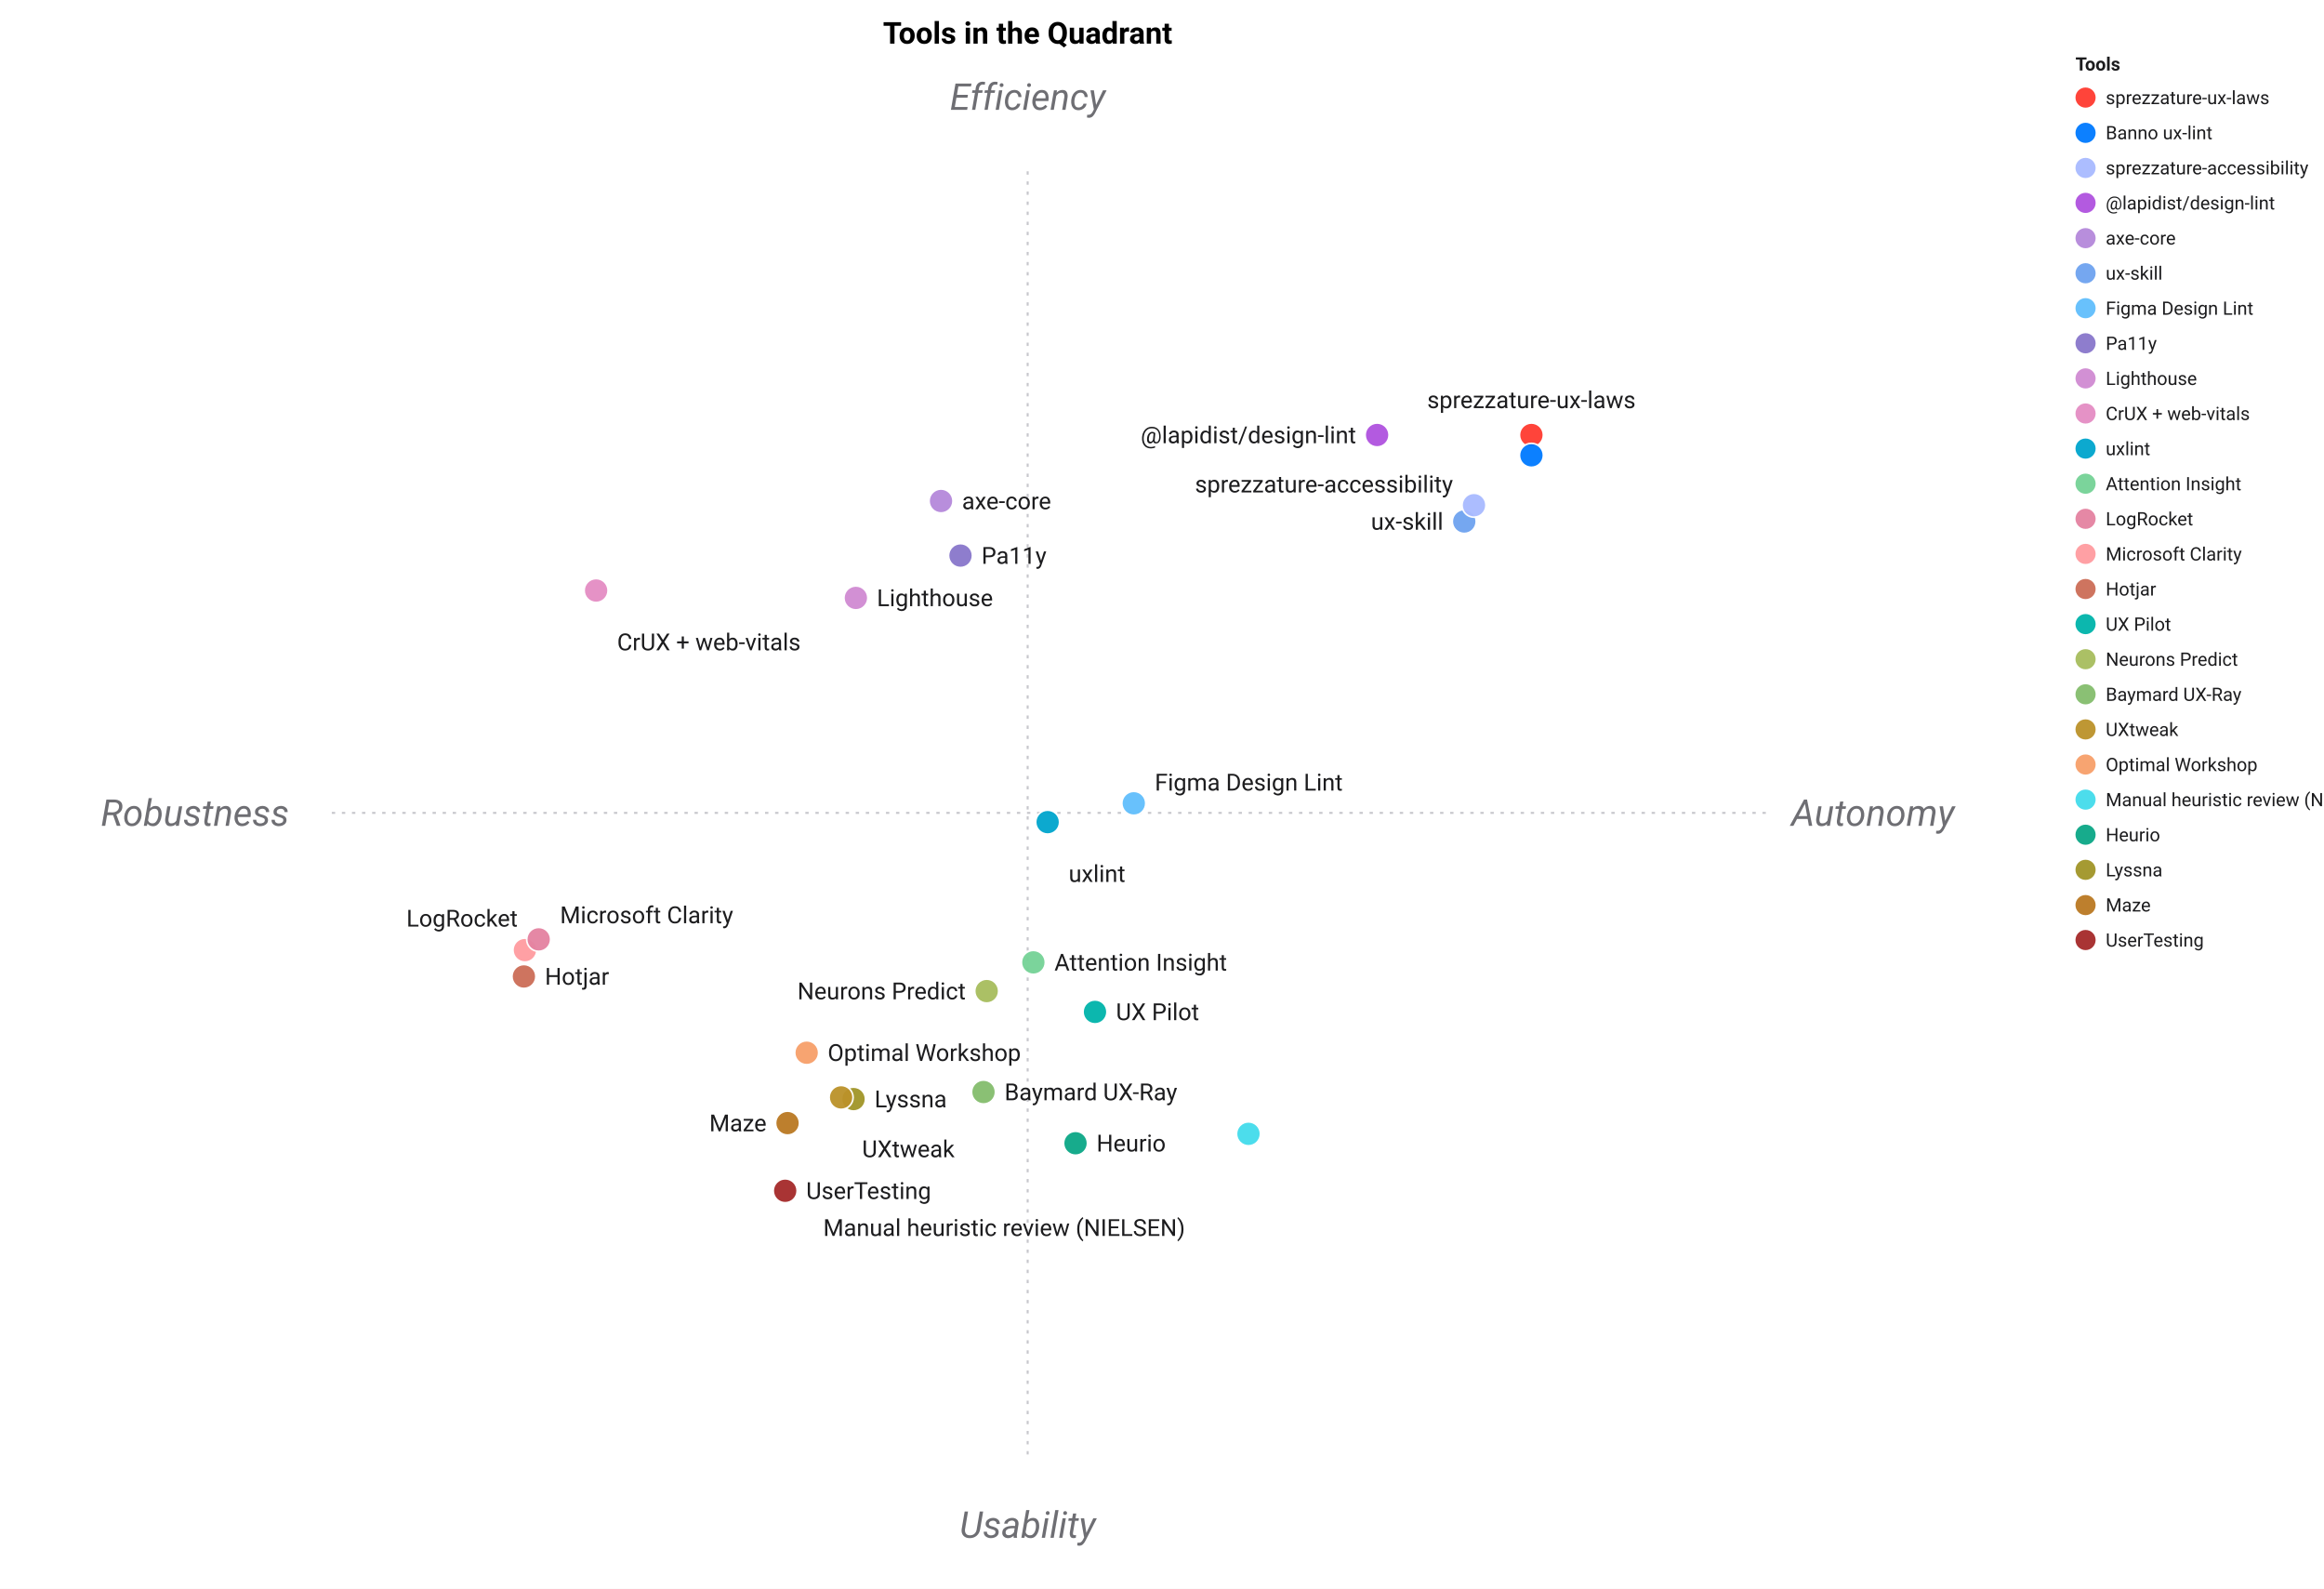
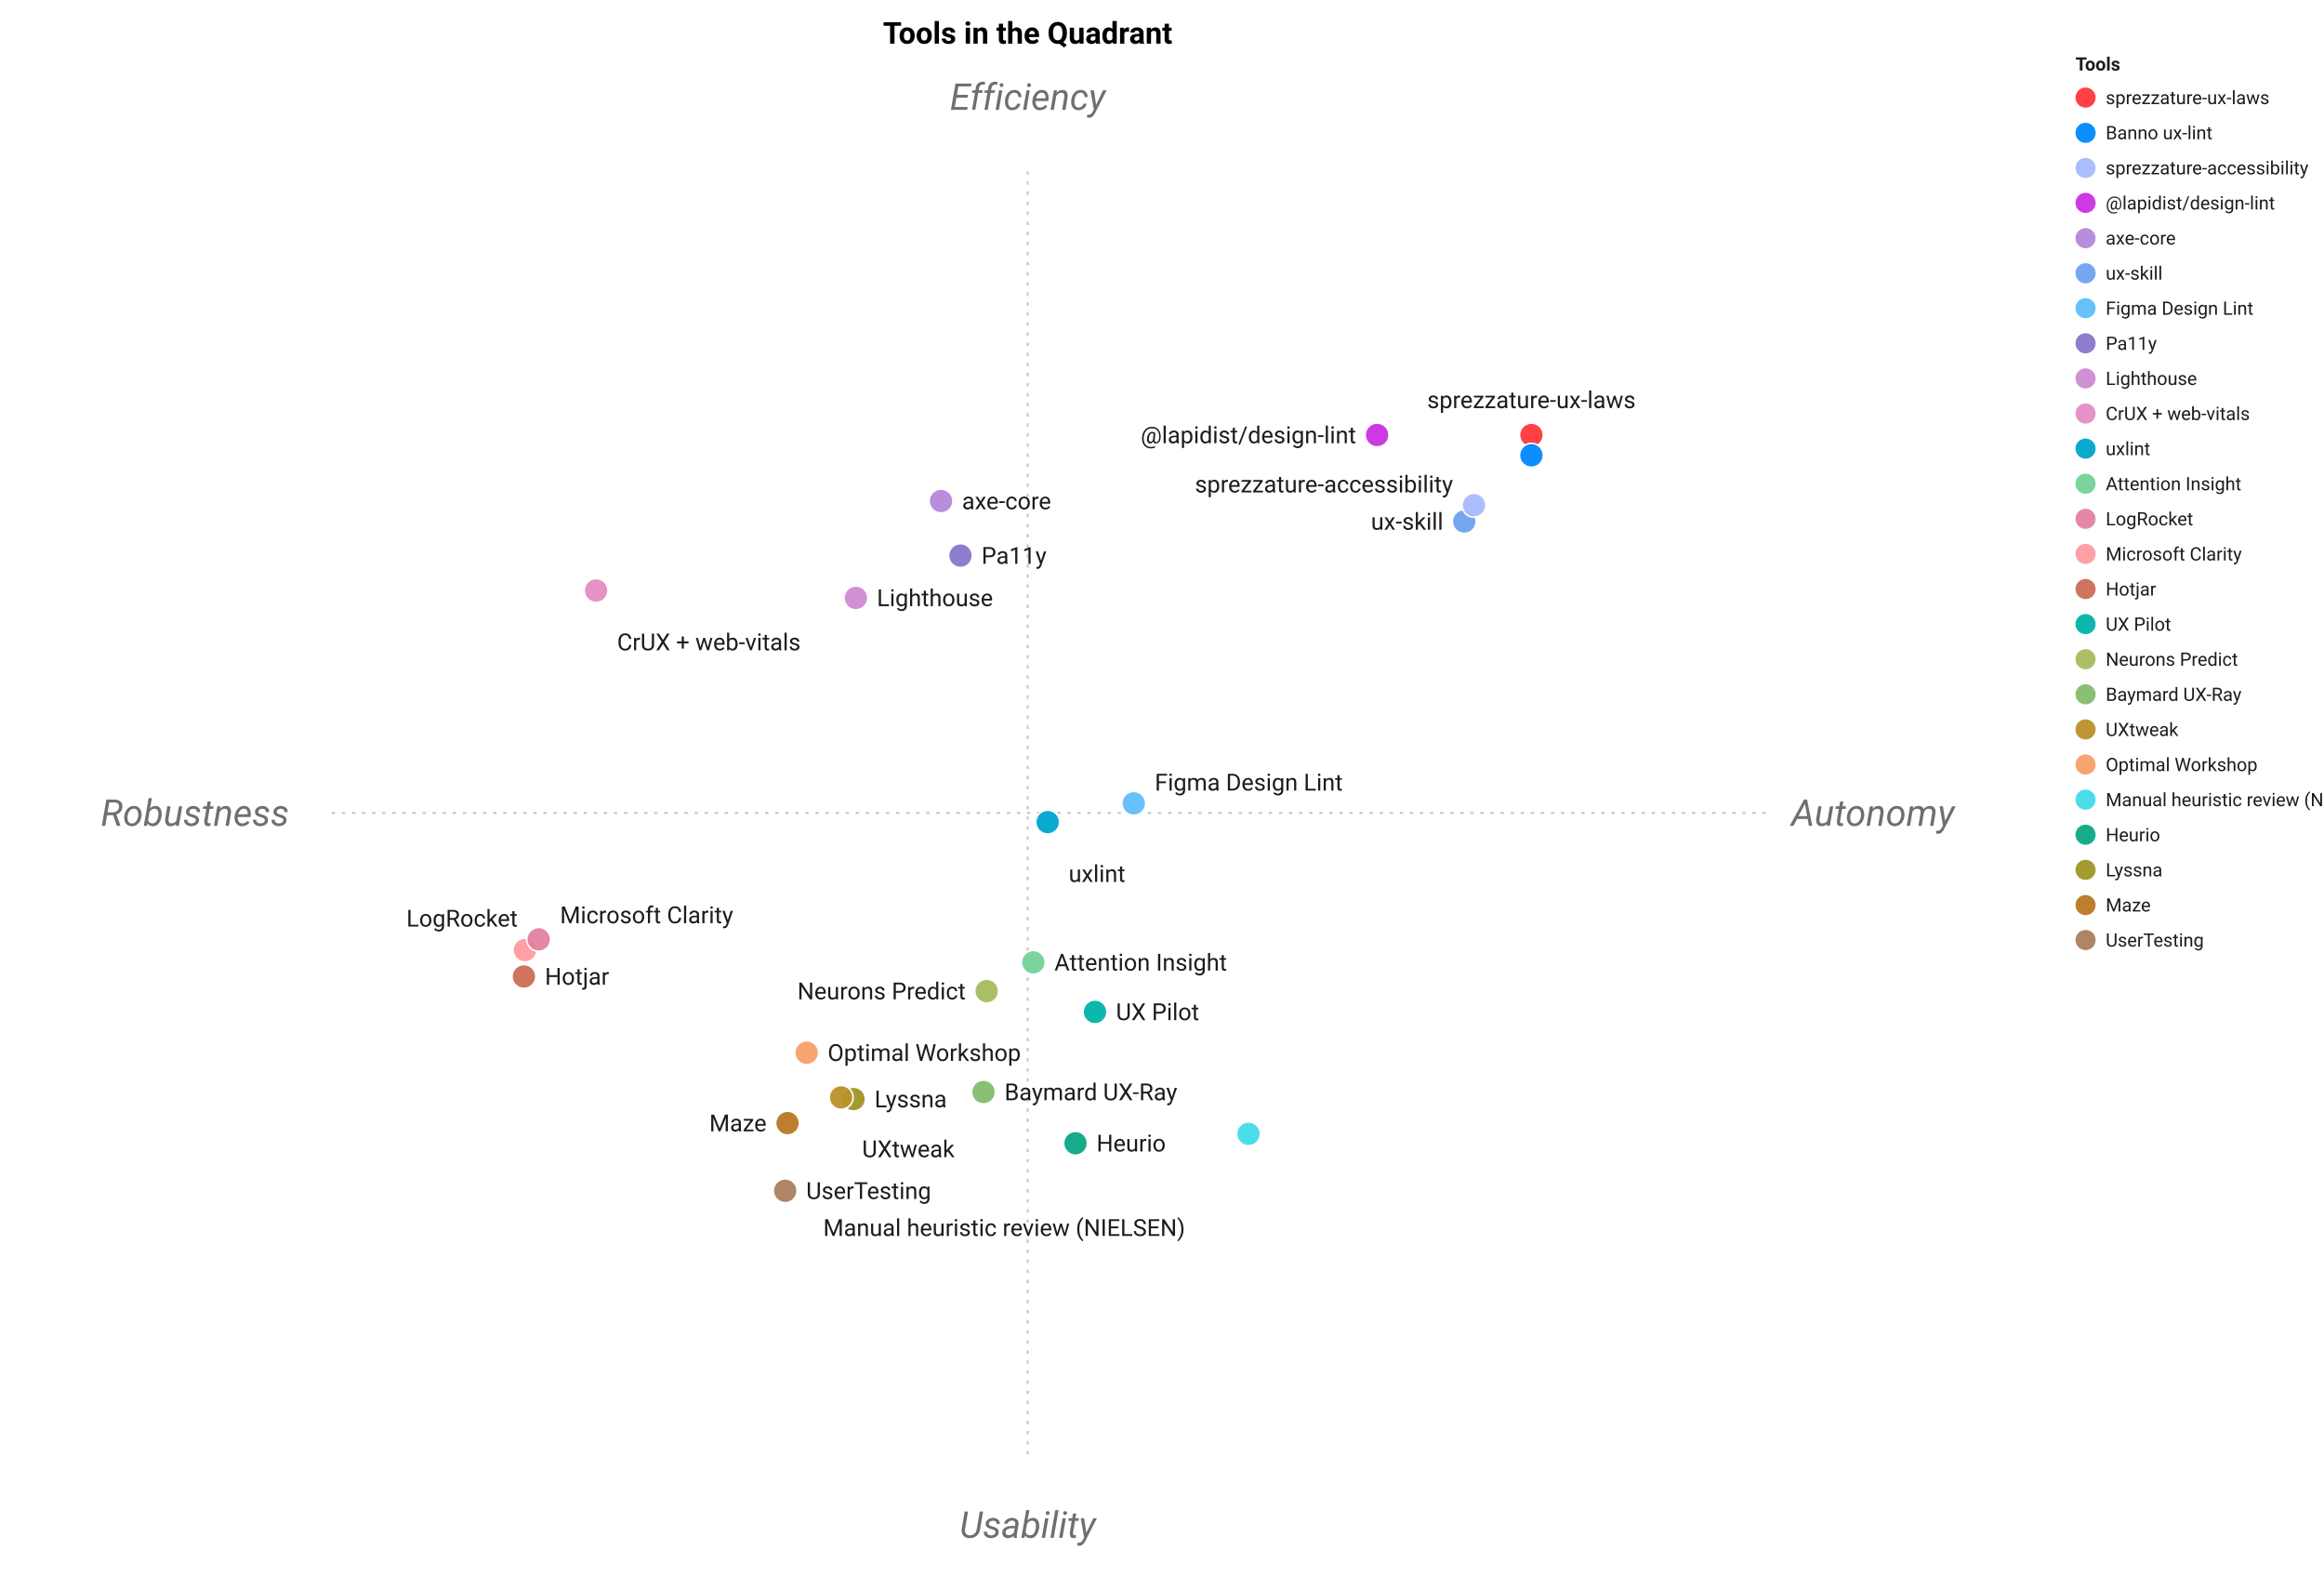
<svg xmlns="http://www.w3.org/2000/svg" width="1384" height="946" viewBox="0 0 1384 946" role="img" aria-labelledby="sp-title sp-desc" font-family="Roboto, -apple-system, Helvetica, Arial, sans-serif">
  <rect width="1384" height="946" fill="#FFFFFF" />
  <style>.sp-dot{cursor:pointer}.sp-dot:hover circle,.sp-dot:focus circle{stroke-width:2.4}.sp-dot:hover,.sp-dot:focus{filter:brightness(1.08);outline:none}</style>
  <line x1="197.6" y1="484.0" x2="1051.9" y2="484.0" stroke="#C7C7CC" stroke-width="1.2" stroke-dasharray="2,4" />
  <line x1="612.0" y1="866.0" x2="612.0" y2="102.0" stroke="#C7C7CC" stroke-width="1.2" stroke-dasharray="2,4" />
  <text data-pole="right" x="1164.0" y="491.7" font-size="22" font-style="italic" fill="#6E6E73" text-anchor="end">Autonomy</text>
  <text data-pole="left" x="60.0" y="491.7" font-size="22" font-style="italic" fill="#6E6E73" text-anchor="start">Robustness</text>
  <text data-pole="top" x="612.0" y="65.4" font-size="22" font-style="italic" fill="#6E6E73" text-anchor="middle">Efficiency</text>
  <text data-pole="bottom" x="612.0" y="915.6" font-size="22" font-style="italic" fill="#6E6E73" text-anchor="middle">Usability</text>
  <g class="sp-dot" tabindex="0" role="img" aria-label="Tools: sprezzature-ux-laws Free or open source: 5 Speed in continuous integration: 5 Deterministic and reproducible: 5 Laws of UX covered: 2 Catches comprehension and journey problems: 1 Automatic repair: 4 No browser required: 5 Runs entirely on your machine: 5 No human reviewer needed: 5 No real traffic needed: 5 Published source per rule: 5 Maturity and ecosystem: 1 Machine-readable output: 4">
-     <circle cx="912.0" cy="259.0" r="7.14" fill="#FF3B30" stroke="white" stroke-width="1" opacity="0.95" />
+     <circle cx="912.0" cy="259.0" r="7.14" fill="#FF383C" stroke="white" stroke-width="1" opacity="0.95" />
  </g>
  <text x="912.0" y="243.0" font-size="14" fill="#1C1C1E" text-anchor="middle">sprezzature-ux-laws</text>
  <g class="sp-dot" tabindex="0" role="img" aria-label="Tools: ux-skill Free or open source: 5 Speed in continuous integration: 5 Deterministic and reproducible: 5 Laws of UX covered: 3 Catches comprehension and journey problems: 1 Automatic repair: 3 No browser required: 5 Runs entirely on your machine: 5 No human reviewer needed: 5 No real traffic needed: 5 Published source per rule: 2 Maturity and ecosystem: 2 Machine-readable output: 4">
    <circle cx="872.0" cy="310.5" r="7.14" fill="#6EA3EF" stroke="white" stroke-width="1" opacity="0.95" />
  </g>
  <text x="859.5" y="315.4" font-size="14" fill="#1C1C1E" text-anchor="end">ux-skill</text>
  <g class="sp-dot" tabindex="0" role="img" aria-label="Tools: uxlint Free or open source: 5 Speed in continuous integration: 3 Deterministic and reproducible: 2 Laws of UX covered: 3 Catches comprehension and journey problems: 4 Automatic repair: 1 No browser required: 1 Runs entirely on your machine: 3 No human reviewer needed: 5 No real traffic needed: 5 Published source per rule: 2 Maturity and ecosystem: 1 Machine-readable output: 4">
    <circle cx="623.9" cy="489.5" r="7.14" fill="#00A5CD" stroke="white" stroke-width="1" opacity="0.95" />
  </g>
  <text x="636.4" y="525.1" font-size="14" fill="#1C1C1E" text-anchor="start">uxlint</text>
  <g class="sp-dot" tabindex="0" role="img" aria-label="Tools: Banno ux-lint Free or open source: 5 Speed in continuous integration: 5 Deterministic and reproducible: 5 Laws of UX covered: 1 Catches comprehension and journey problems: 1 Automatic repair: 4 No browser required: 5 Runs entirely on your machine: 5 No human reviewer needed: 5 No real traffic needed: 5 Published source per rule: 1 Maturity and ecosystem: 1 Machine-readable output: 3">
-     <circle cx="912.0" cy="271.1" r="7.14" fill="#007AFF" stroke="white" stroke-width="1" opacity="0.95" />
+     <circle cx="912.0" cy="271.1" r="7.14" fill="#0088FF" stroke="white" stroke-width="1" opacity="0.95" />
  </g>
  <g class="sp-dot" tabindex="0" role="img" aria-label="Tools: sprezzature-accessibility Free or open source: 5 Speed in continuous integration: 5 Deterministic and reproducible: 5 Laws of UX covered: 2 Catches comprehension and journey problems: 1 Automatic repair: 3 No browser required: 5 Runs entirely on your machine: 4 No human reviewer needed: 5 No real traffic needed: 5 Published source per rule: 5 Maturity and ecosystem: 1 Machine-readable output: 4">
    <circle cx="877.8" cy="300.8" r="7.14" fill="#A8BAFF" stroke="white" stroke-width="1" opacity="0.95" />
  </g>
  <text x="865.3" y="293.2" font-size="14" fill="#1C1C1E" text-anchor="end">sprezzature-accessibility</text>
  <g class="sp-dot" tabindex="0" role="img" aria-label="Tools: axe-core Free or open source: 5 Speed in continuous integration: 5 Deterministic and reproducible: 5 Laws of UX covered: 2 Catches comprehension and journey problems: 1 Automatic repair: 1 No browser required: 1 Runs entirely on your machine: 5 No human reviewer needed: 5 No real traffic needed: 5 Published source per rule: 5 Maturity and ecosystem: 5 Machine-readable output: 5">
    <circle cx="560.4" cy="298.3" r="7.14" fill="#B588DA" stroke="white" stroke-width="1" opacity="0.95" />
  </g>
  <text x="572.9" y="303.2" font-size="14" fill="#1C1C1E" text-anchor="start">axe-core</text>
  <g class="sp-dot" tabindex="0" role="img" aria-label="Tools: Pa11y Free or open source: 5 Speed in continuous integration: 4 Deterministic and reproducible: 4 Laws of UX covered: 2 Catches comprehension and journey problems: 1 Automatic repair: 1 No browser required: 1 Runs entirely on your machine: 5 No human reviewer needed: 5 No real traffic needed: 5 Published source per rule: 5 Maturity and ecosystem: 4 Machine-readable output: 5">
    <circle cx="572.0" cy="330.8" r="7.14" fill="#8877CB" stroke="white" stroke-width="1" opacity="0.95" />
  </g>
  <text x="584.5" y="335.7" font-size="14" fill="#1C1C1E" text-anchor="start">Pa11y</text>
  <g class="sp-dot" tabindex="0" role="img" aria-label="Tools: Lighthouse Free or open source: 5 Speed in continuous integration: 4 Deterministic and reproducible: 3 Laws of UX covered: 2 Catches comprehension and journey problems: 1 Automatic repair: 1 No browser required: 1 Runs entirely on your machine: 4 No human reviewer needed: 5 No real traffic needed: 5 Published source per rule: 4 Maturity and ecosystem: 5 Machine-readable output: 5">
    <circle cx="509.7" cy="356.0" r="7.14" fill="#D08BD2" stroke="white" stroke-width="1" opacity="0.95" />
  </g>
  <text x="522.2" y="360.9" font-size="14" fill="#1C1C1E" text-anchor="start">Lighthouse</text>
  <g class="sp-dot" tabindex="0" role="img" aria-label="Tools: @lapidist/design-lint Free or open source: 5 Speed in continuous integration: 5 Deterministic and reproducible: 5 Laws of UX covered: 1 Catches comprehension and journey problems: 1 Automatic repair: 3 No browser required: 5 Runs entirely on your machine: 5 No human reviewer needed: 5 No real traffic needed: 5 Published source per rule: 2 Maturity and ecosystem: 2 Machine-readable output: 4">
-     <circle cx="820.1" cy="259.0" r="7.14" fill="#AF52DE" stroke="white" stroke-width="1" opacity="0.95" />
+     <circle cx="820.1" cy="259.0" r="7.14" fill="#CB30E0" stroke="white" stroke-width="1" opacity="0.95" />
  </g>
  <text x="807.6" y="263.9" font-size="14" fill="#1C1C1E" text-anchor="end">@lapidist/design-lint</text>
  <g class="sp-dot" tabindex="0" role="img" aria-label="Tools: Figma Design Lint Free or open source: 5 Speed in continuous integration: 1 Deterministic and reproducible: 4 Laws of UX covered: 1 Catches comprehension and journey problems: 1 Automatic repair: 2 No browser required: 2 Runs entirely on your machine: 2 No human reviewer needed: 3 No real traffic needed: 5 Published source per rule: 1 Maturity and ecosystem: 3 Machine-readable output: 1">
    <circle cx="675.2" cy="478.3" r="7.14" fill="#61BEFC" stroke="white" stroke-width="1" opacity="0.95" />
  </g>
  <text x="687.7" y="470.7" font-size="14" fill="#1C1C1E" text-anchor="start">Figma Design Lint</text>
  <g class="sp-dot" tabindex="0" role="img" aria-label="Tools: Baymard UX-Ray Free or open source: 1 Speed in continuous integration: 1 Deterministic and reproducible: 2 Laws of UX covered: 3 Catches comprehension and journey problems: 4 Automatic repair: 1 No browser required: 2 Runs entirely on your machine: 1 No human reviewer needed: 5 No real traffic needed: 5 Published source per rule: 5 Maturity and ecosystem: 4 Machine-readable output: 2">
    <circle cx="585.7" cy="650.2" r="7.14" fill="#84BD6D" stroke="white" stroke-width="1" opacity="0.95" />
  </g>
  <text x="598.2" y="655.1" font-size="14" fill="#1C1C1E" text-anchor="start">Baymard UX-Ray</text>
  <g class="sp-dot" tabindex="0" role="img" aria-label="Tools: UX Pilot Free or open source: 2 Speed in continuous integration: 1 Deterministic and reproducible: 2 Laws of UX covered: 2 Catches comprehension and journey problems: 3 Automatic repair: 2 No browser required: 2 Runs entirely on your machine: 1 No human reviewer needed: 5 No real traffic needed: 5 Published source per rule: 2 Maturity and ecosystem: 3 Machine-readable output: 1">
    <circle cx="652.1" cy="602.5" r="7.14" fill="#00B3AA" stroke="white" stroke-width="1" opacity="0.95" />
  </g>
  <text x="664.6" y="607.4" font-size="14" fill="#1C1C1E" text-anchor="start">UX Pilot</text>
  <g class="sp-dot" tabindex="0" role="img" aria-label="Tools: Heurio Free or open source: 3 Speed in continuous integration: 1 Deterministic and reproducible: 2 Laws of UX covered: 4 Catches comprehension and journey problems: 3 Automatic repair: 1 No browser required: 1 Runs entirely on your machine: 1 No human reviewer needed: 1 No real traffic needed: 5 Published source per rule: 4 Maturity and ecosystem: 2 Machine-readable output: 2">
    <circle cx="640.5" cy="680.7" r="7.14" fill="#0CA786" stroke="white" stroke-width="1" opacity="0.95" />
  </g>
  <text x="653.0" y="685.6" font-size="14" fill="#1C1C1E" text-anchor="start">Heurio</text>
  <g class="sp-dot" tabindex="0" role="img" aria-label="Tools: Manual heuristic review (NIELSEN) Free or open source: 4 Speed in continuous integration: 1 Deterministic and reproducible: 2 Laws of UX covered: 5 Catches comprehension and journey problems: 4 Automatic repair: 1 No browser required: 5 Runs entirely on your machine: 5 No human reviewer needed: 1 No real traffic needed: 5 Published source per rule: 5 Maturity and ecosystem: 5 Machine-readable output: 1">
    <circle cx="743.5" cy="675.1" r="7.14" fill="#43DBEB" stroke="white" stroke-width="1" opacity="0.95" />
  </g>
  <text x="705.8" y="735.9" font-size="14" fill="#1C1C1E" text-anchor="end">Manual heuristic review (NIELSEN)</text>
  <g class="sp-dot" tabindex="0" role="img" aria-label="Tools: Maze Free or open source: 2 Speed in continuous integration: 1 Deterministic and reproducible: 2 Laws of UX covered: 3 Catches comprehension and journey problems: 5 Automatic repair: 1 No browser required: 1 Runs entirely on your machine: 1 No human reviewer needed: 1 No real traffic needed: 4 Published source per rule: 3 Maturity and ecosystem: 4 Machine-readable output: 3">
    <circle cx="469.0" cy="668.7" r="7.14" fill="#BA7923" stroke="white" stroke-width="1" opacity="0.95" />
  </g>
  <text x="456.5" y="673.6" font-size="14" fill="#1C1C1E" text-anchor="end">Maze</text>
  <g class="sp-dot" tabindex="0" role="img" aria-label="Tools: Lyssna Free or open source: 2 Speed in continuous integration: 1 Deterministic and reproducible: 2 Laws of UX covered: 3 Catches comprehension and journey problems: 4 Automatic repair: 1 No browser required: 1 Runs entirely on your machine: 1 No human reviewer needed: 1 No real traffic needed: 4 Published source per rule: 3 Maturity and ecosystem: 3 Machine-readable output: 3">
    <circle cx="508.3" cy="654.4" r="7.14" fill="#A19528" stroke="white" stroke-width="1" opacity="0.95" />
  </g>
  <text x="520.8" y="659.3" font-size="14" fill="#1C1C1E" text-anchor="start">Lyssna</text>
  <g class="sp-dot" tabindex="0" role="img" aria-label="Tools: UXtweak Free or open source: 3 Speed in continuous integration: 1 Deterministic and reproducible: 2 Laws of UX covered: 3 Catches comprehension and journey problems: 5 Automatic repair: 1 No browser required: 1 Runs entirely on your machine: 1 No human reviewer needed: 1 No real traffic needed: 4 Published source per rule: 3 Maturity and ecosystem: 3 Machine-readable output: 3">
    <circle cx="500.9" cy="653.4" r="7.14" fill="#BB922A" stroke="white" stroke-width="1" opacity="0.95" />
  </g>
  <text x="513.4" y="689.0" font-size="14" fill="#1C1C1E" text-anchor="start">UXtweak</text>
  <g class="sp-dot" tabindex="0" role="img" aria-label="Tools: UserTesting Free or open source: 1 Speed in continuous integration: 1 Deterministic and reproducible: 2 Laws of UX covered: 3 Catches comprehension and journey problems: 5 Automatic repair: 1 No browser required: 1 Runs entirely on your machine: 1 No human reviewer needed: 1 No real traffic needed: 4 Published source per rule: 4 Maturity and ecosystem: 5 Machine-readable output: 2">
-     <circle cx="467.6" cy="709.0" r="7.14" fill="#A52A2A" stroke="white" stroke-width="1" opacity="0.95" />
+     <circle cx="467.6" cy="709.0" r="7.14" fill="#AC7F5E" stroke="white" stroke-width="1" opacity="0.95" />
  </g>
  <text x="480.1" y="713.9" font-size="14" fill="#1C1C1E" text-anchor="start">UserTesting</text>
  <g class="sp-dot" tabindex="0" role="img" aria-label="Tools: Optimal Workshop Free or open source: 2 Speed in continuous integration: 1 Deterministic and reproducible: 2 Laws of UX covered: 2 Catches comprehension and journey problems: 4 Automatic repair: 1 No browser required: 2 Runs entirely on your machine: 1 No human reviewer needed: 1 No real traffic needed: 4 Published source per rule: 4 Maturity and ecosystem: 4 Machine-readable output: 3">
    <circle cx="480.4" cy="626.8" r="7.14" fill="#F79F6A" stroke="white" stroke-width="1" opacity="0.95" />
  </g>
  <text x="492.9" y="631.7" font-size="14" fill="#1C1C1E" text-anchor="start">Optimal Workshop</text>
  <g class="sp-dot" tabindex="0" role="img" aria-label="Tools: Hotjar Free or open source: 3 Speed in continuous integration: 1 Deterministic and reproducible: 2 Laws of UX covered: 2 Catches comprehension and journey problems: 4 Automatic repair: 1 No browser required: 1 Runs entirely on your machine: 1 No human reviewer needed: 2 No real traffic needed: 1 Published source per rule: 2 Maturity and ecosystem: 5 Machine-readable output: 3">
    <circle cx="312.0" cy="581.4" r="7.14" fill="#CC6D57" stroke="white" stroke-width="1" opacity="0.95" />
  </g>
  <text x="324.5" y="586.3" font-size="14" fill="#1C1C1E" text-anchor="start">Hotjar</text>
  <g class="sp-dot" tabindex="0" role="img" aria-label="Tools: Microsoft Clarity Free or open source: 4 Speed in continuous integration: 1 Deterministic and reproducible: 2 Laws of UX covered: 2 Catches comprehension and journey problems: 4 Automatic repair: 1 No browser required: 1 Runs entirely on your machine: 1 No human reviewer needed: 2 No real traffic needed: 1 Published source per rule: 2 Maturity and ecosystem: 5 Machine-readable output: 3">
    <circle cx="312.6" cy="565.7" r="7.14" fill="#FF9BA0" stroke="white" stroke-width="1" opacity="0.95" />
  </g>
  <text x="333.5" y="549.7" font-size="14" fill="#1C1C1E" text-anchor="start">Microsoft Clarity</text>
  <g class="sp-dot" tabindex="0" role="img" aria-label="Tools: LogRocket Free or open source: 2 Speed in continuous integration: 2 Deterministic and reproducible: 2 Laws of UX covered: 2 Catches comprehension and journey problems: 4 Automatic repair: 1 No browser required: 1 Runs entirely on your machine: 1 No human reviewer needed: 2 No real traffic needed: 1 Published source per rule: 2 Maturity and ecosystem: 4 Machine-readable output: 4">
    <circle cx="320.8" cy="559.3" r="7.14" fill="#E482A1" stroke="white" stroke-width="1" opacity="0.95" />
  </g>
  <text x="308.3" y="551.7" font-size="14" fill="#1C1C1E" text-anchor="end">LogRocket</text>
  <g class="sp-dot" tabindex="0" role="img" aria-label="Tools: Attention Insight Free or open source: 2 Speed in continuous integration: 1 Deterministic and reproducible: 3 Laws of UX covered: 2 Catches comprehension and journey problems: 2 Automatic repair: 1 No browser required: 2 Runs entirely on your machine: 1 No human reviewer needed: 4 No real traffic needed: 5 Published source per rule: 4 Maturity and ecosystem: 3 Machine-readable output: 2">
    <circle cx="615.4" cy="573.0" r="7.14" fill="#74D296" stroke="white" stroke-width="1" opacity="0.95" />
  </g>
  <text x="627.9" y="577.9" font-size="14" fill="#1C1C1E" text-anchor="start">Attention Insight</text>
  <g class="sp-dot" tabindex="0" role="img" aria-label="Tools: Neurons Predict Free or open source: 1 Speed in continuous integration: 1 Deterministic and reproducible: 3 Laws of UX covered: 2 Catches comprehension and journey problems: 2 Automatic repair: 1 No browser required: 2 Runs entirely on your machine: 1 No human reviewer needed: 4 No real traffic needed: 5 Published source per rule: 5 Maturity and ecosystem: 4 Machine-readable output: 2">
    <circle cx="587.6" cy="590.1" r="7.14" fill="#A7BD5D" stroke="white" stroke-width="1" opacity="0.95" />
  </g>
  <text x="575.1" y="595.0" font-size="14" fill="#1C1C1E" text-anchor="end">Neurons Predict</text>
  <g class="sp-dot" tabindex="0" role="img" aria-label="Tools: CrUX + web-vitals Free or open source: 5 Speed in continuous integration: 3 Deterministic and reproducible: 3 Laws of UX covered: 1 Catches comprehension and journey problems: 2 Automatic repair: 1 No browser required: 3 Runs entirely on your machine: 2 No human reviewer needed: 5 No real traffic needed: 1 Published source per rule: 4 Maturity and ecosystem: 5 Machine-readable output: 5">
    <circle cx="355.0" cy="351.6" r="7.14" fill="#E48DC3" stroke="white" stroke-width="1" opacity="0.95" />
  </g>
  <text x="367.5" y="387.2" font-size="14" fill="#1C1C1E" text-anchor="start">CrUX + web-vitals</text>
  <text x="1236.0" y="42.0" font-size="11" font-weight="700" fill="#1C1C1E">Tools</text>
-   <circle cx="1242.0" cy="58.1" r="6" fill="#FF3B30" opacity="0.95" />
+   <circle cx="1242.0" cy="58.1" r="6" fill="#FF383C" opacity="0.95" />
  <text x="1254.0" y="62.0" font-size="11" fill="#1C1C1E">sprezzature-ux-laws</text>
-   <circle cx="1242.0" cy="79.1" r="6" fill="#007AFF" opacity="0.95" />
+   <circle cx="1242.0" cy="79.1" r="6" fill="#0088FF" opacity="0.95" />
  <text x="1254.0" y="82.9" font-size="11" fill="#1C1C1E">Banno ux-lint</text>
  <circle cx="1242.0" cy="100.0" r="6" fill="#A8BAFF" opacity="0.95" />
  <text x="1254.0" y="103.8" font-size="11" fill="#1C1C1E">sprezzature-accessibility</text>
-   <circle cx="1242.0" cy="120.8" r="6" fill="#AF52DE" opacity="0.95" />
+   <circle cx="1242.0" cy="120.8" r="6" fill="#CB30E0" opacity="0.95" />
  <text x="1254.0" y="124.7" font-size="11" fill="#1C1C1E">@lapidist/design-lint</text>
  <circle cx="1242.0" cy="141.8" r="6" fill="#B588DA" opacity="0.95" />
  <text x="1254.0" y="145.6" font-size="11" fill="#1C1C1E">axe-core</text>
  <circle cx="1242.0" cy="162.7" r="6" fill="#6EA3EF" opacity="0.95" />
  <text x="1254.0" y="166.5" font-size="11" fill="#1C1C1E">ux-skill</text>
  <circle cx="1242.0" cy="183.5" r="6" fill="#61BEFC" opacity="0.95" />
  <text x="1254.0" y="187.4" font-size="11" fill="#1C1C1E">Figma Design Lint</text>
  <circle cx="1242.0" cy="204.4" r="6" fill="#8877CB" opacity="0.95" />
  <text x="1254.0" y="208.3" font-size="11" fill="#1C1C1E">Pa11y</text>
  <circle cx="1242.0" cy="225.3" r="6" fill="#D08BD2" opacity="0.95" />
  <text x="1254.0" y="229.2" font-size="11" fill="#1C1C1E">Lighthouse</text>
  <circle cx="1242.0" cy="246.2" r="6" fill="#E48DC3" opacity="0.95" />
  <text x="1254.0" y="250.1" font-size="11" fill="#1C1C1E">CrUX + web-vitals</text>
  <circle cx="1242.0" cy="267.1" r="6" fill="#00A5CD" opacity="0.95" />
  <text x="1254.0" y="271.0" font-size="11" fill="#1C1C1E">uxlint</text>
  <circle cx="1242.0" cy="288.0" r="6" fill="#74D296" opacity="0.95" />
  <text x="1254.0" y="291.9" font-size="11" fill="#1C1C1E">Attention Insight</text>
  <circle cx="1242.0" cy="308.9" r="6" fill="#E482A1" opacity="0.95" />
  <text x="1254.0" y="312.8" font-size="11" fill="#1C1C1E">LogRocket</text>
  <circle cx="1242.0" cy="329.8" r="6" fill="#FF9BA0" opacity="0.95" />
  <text x="1254.0" y="333.7" font-size="11" fill="#1C1C1E">Microsoft Clarity</text>
  <circle cx="1242.0" cy="350.7" r="6" fill="#CC6D57" opacity="0.95" />
  <text x="1254.0" y="354.6" font-size="11" fill="#1C1C1E">Hotjar</text>
  <circle cx="1242.0" cy="371.6" r="6" fill="#00B3AA" opacity="0.95" />
  <text x="1254.0" y="375.5" font-size="11" fill="#1C1C1E">UX Pilot</text>
  <circle cx="1242.0" cy="392.5" r="6" fill="#A7BD5D" opacity="0.95" />
  <text x="1254.0" y="396.4" font-size="11" fill="#1C1C1E">Neurons Predict</text>
  <circle cx="1242.0" cy="413.4" r="6" fill="#84BD6D" opacity="0.95" />
  <text x="1254.0" y="417.3" font-size="11" fill="#1C1C1E">Baymard UX-Ray</text>
  <circle cx="1242.0" cy="434.3" r="6" fill="#BB922A" opacity="0.95" />
  <text x="1254.0" y="438.2" font-size="11" fill="#1C1C1E">UXtweak</text>
  <circle cx="1242.0" cy="455.2" r="6" fill="#F79F6A" opacity="0.95" />
  <text x="1254.0" y="459.1" font-size="11" fill="#1C1C1E">Optimal Workshop</text>
  <circle cx="1242.0" cy="476.1" r="6" fill="#43DBEB" opacity="0.95" />
  <text x="1254.0" y="480.0" font-size="11" fill="#1C1C1E">Manual heuristic review (NIELSEN)</text>
  <circle cx="1242.0" cy="497.0" r="6" fill="#0CA786" opacity="0.95" />
  <text x="1254.0" y="500.9" font-size="11" fill="#1C1C1E">Heurio</text>
  <circle cx="1242.0" cy="517.9" r="6" fill="#A19528" opacity="0.95" />
  <text x="1254.0" y="521.8" font-size="11" fill="#1C1C1E">Lyssna</text>
  <circle cx="1242.0" cy="538.9" r="6" fill="#BA7923" opacity="0.95" />
  <text x="1254.0" y="542.7" font-size="11" fill="#1C1C1E">Maze</text>
-   <circle cx="1242.0" cy="559.7" r="6" fill="#A52A2A" opacity="0.95" />
+   <circle cx="1242.0" cy="559.7" r="6" fill="#AC7F5E" opacity="0.95" />
  <text x="1254.0" y="563.6" font-size="11" fill="#1C1C1E">UserTesting</text>
  <text x="612.0" y="26" font-size="18" font-weight="bold" fill="#000" text-anchor="middle">Tools in the Quadrant</text>
</svg>
